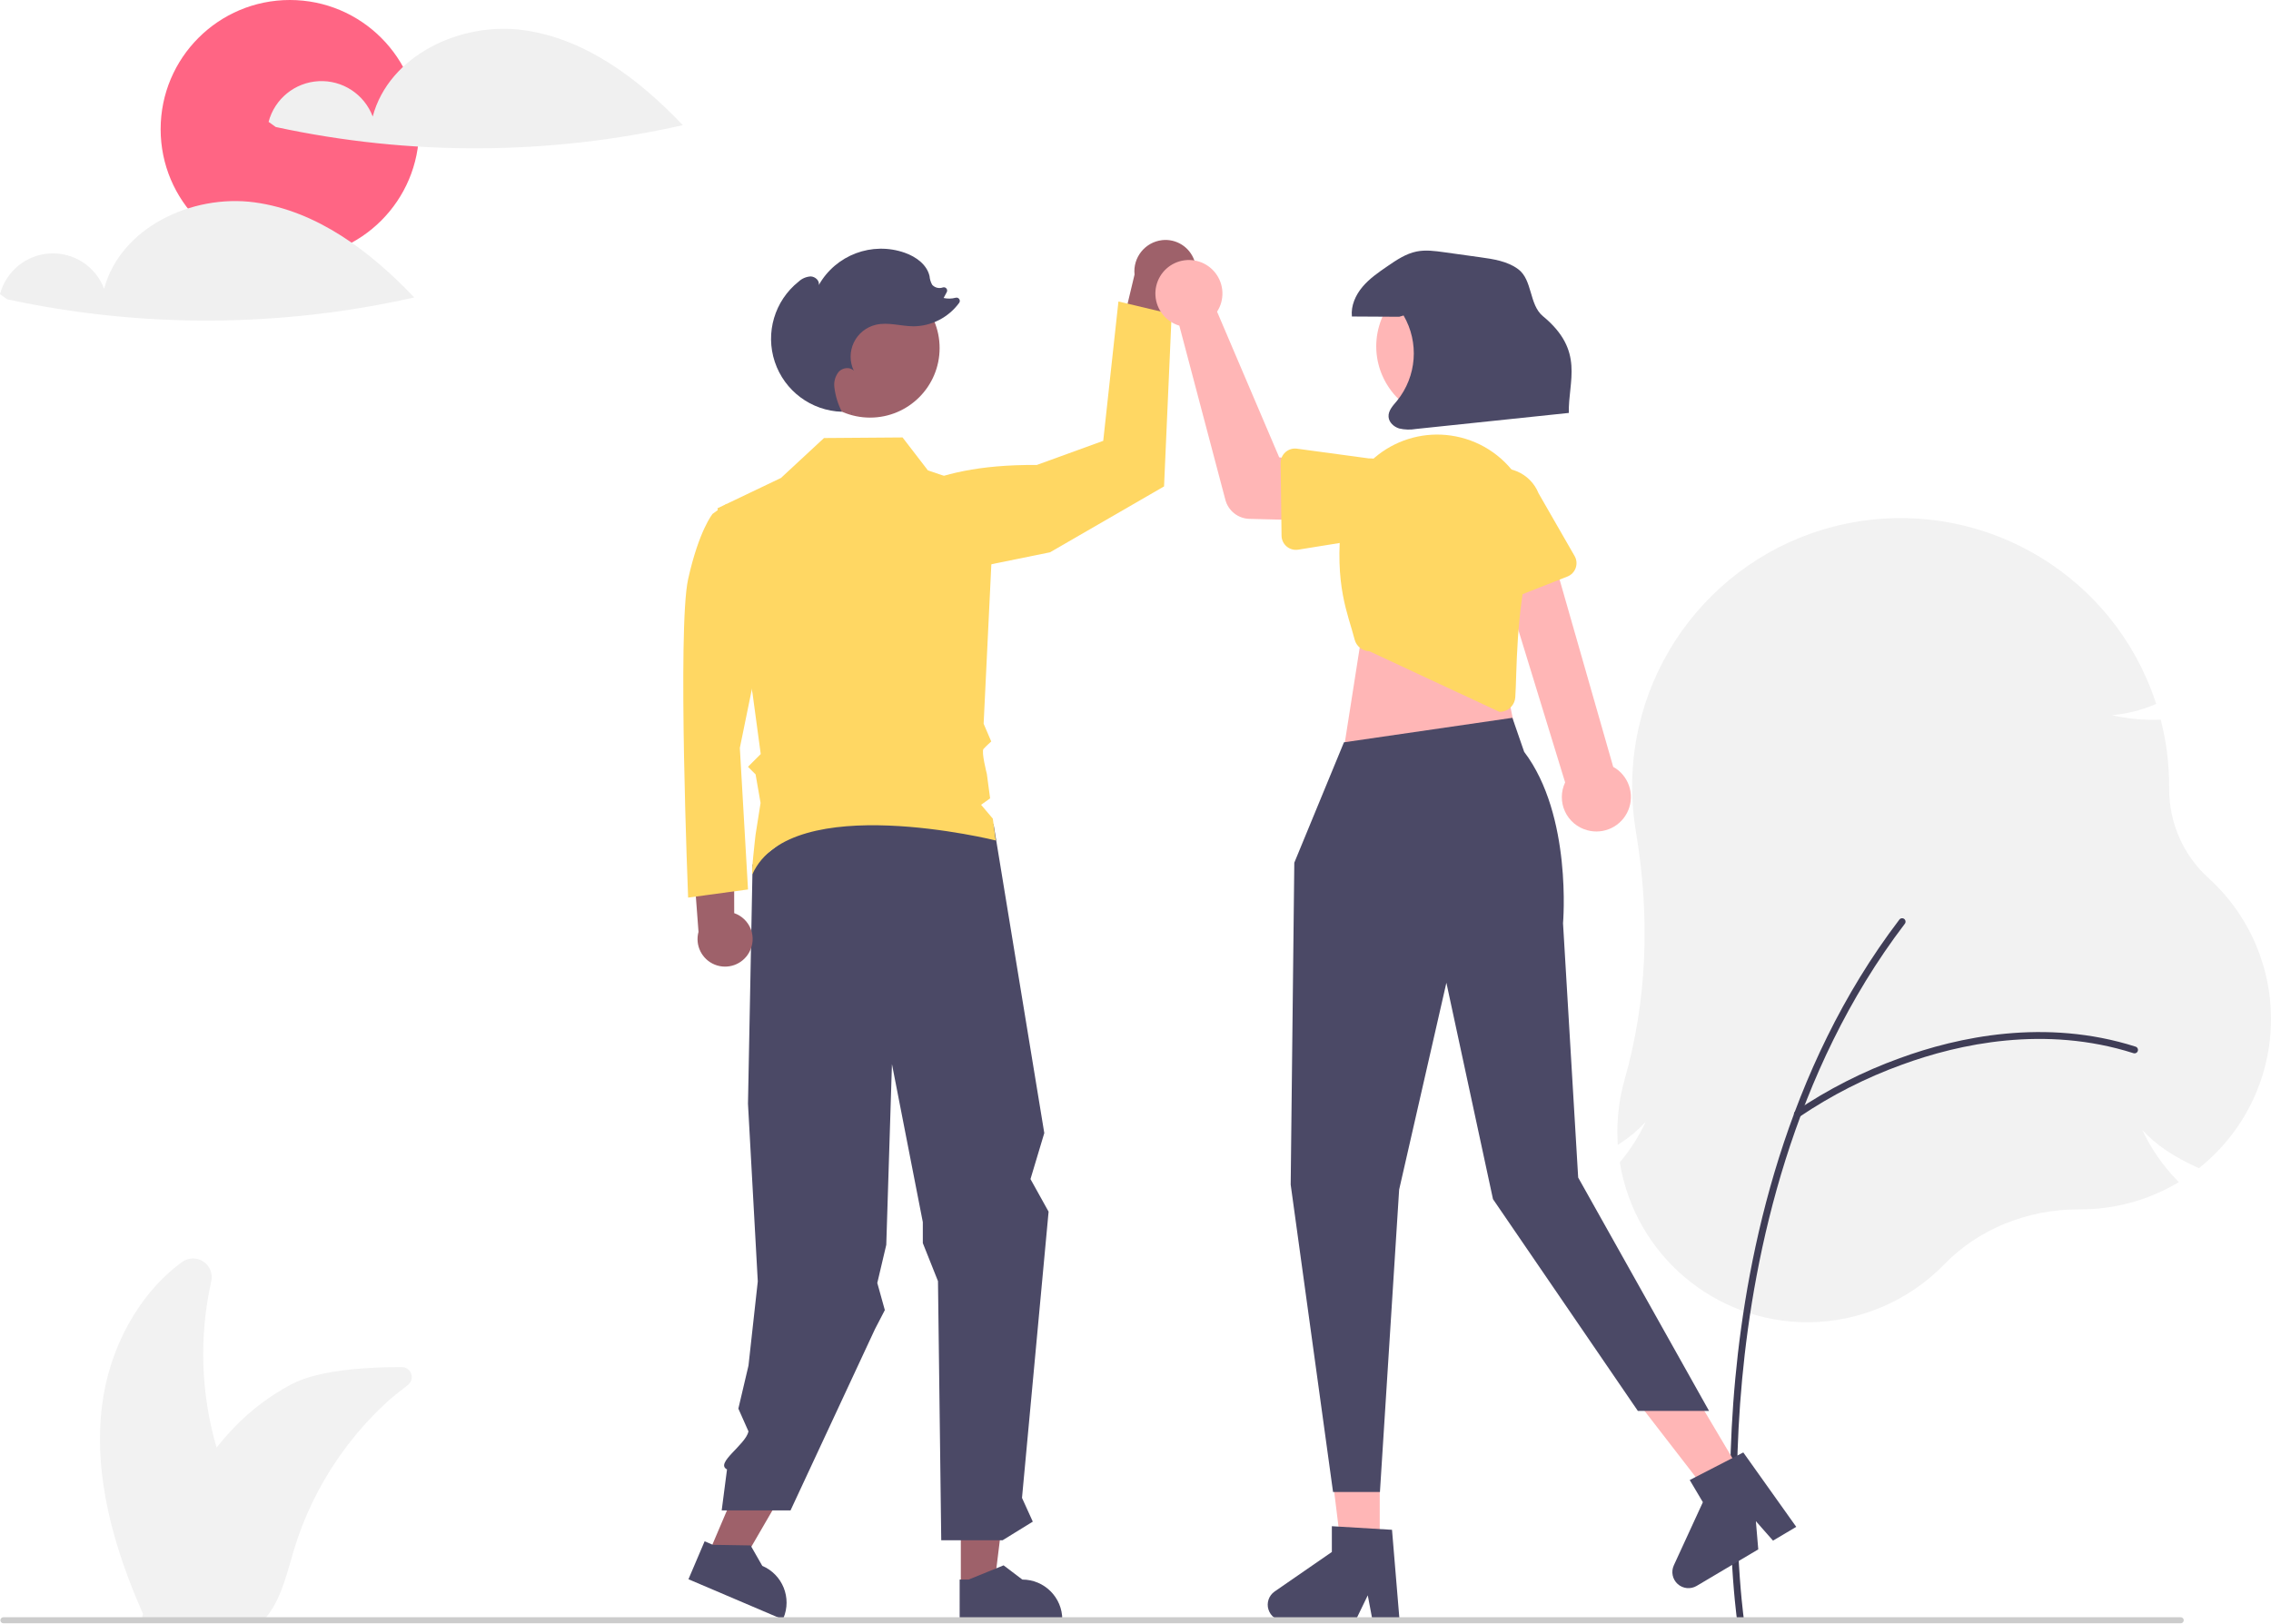
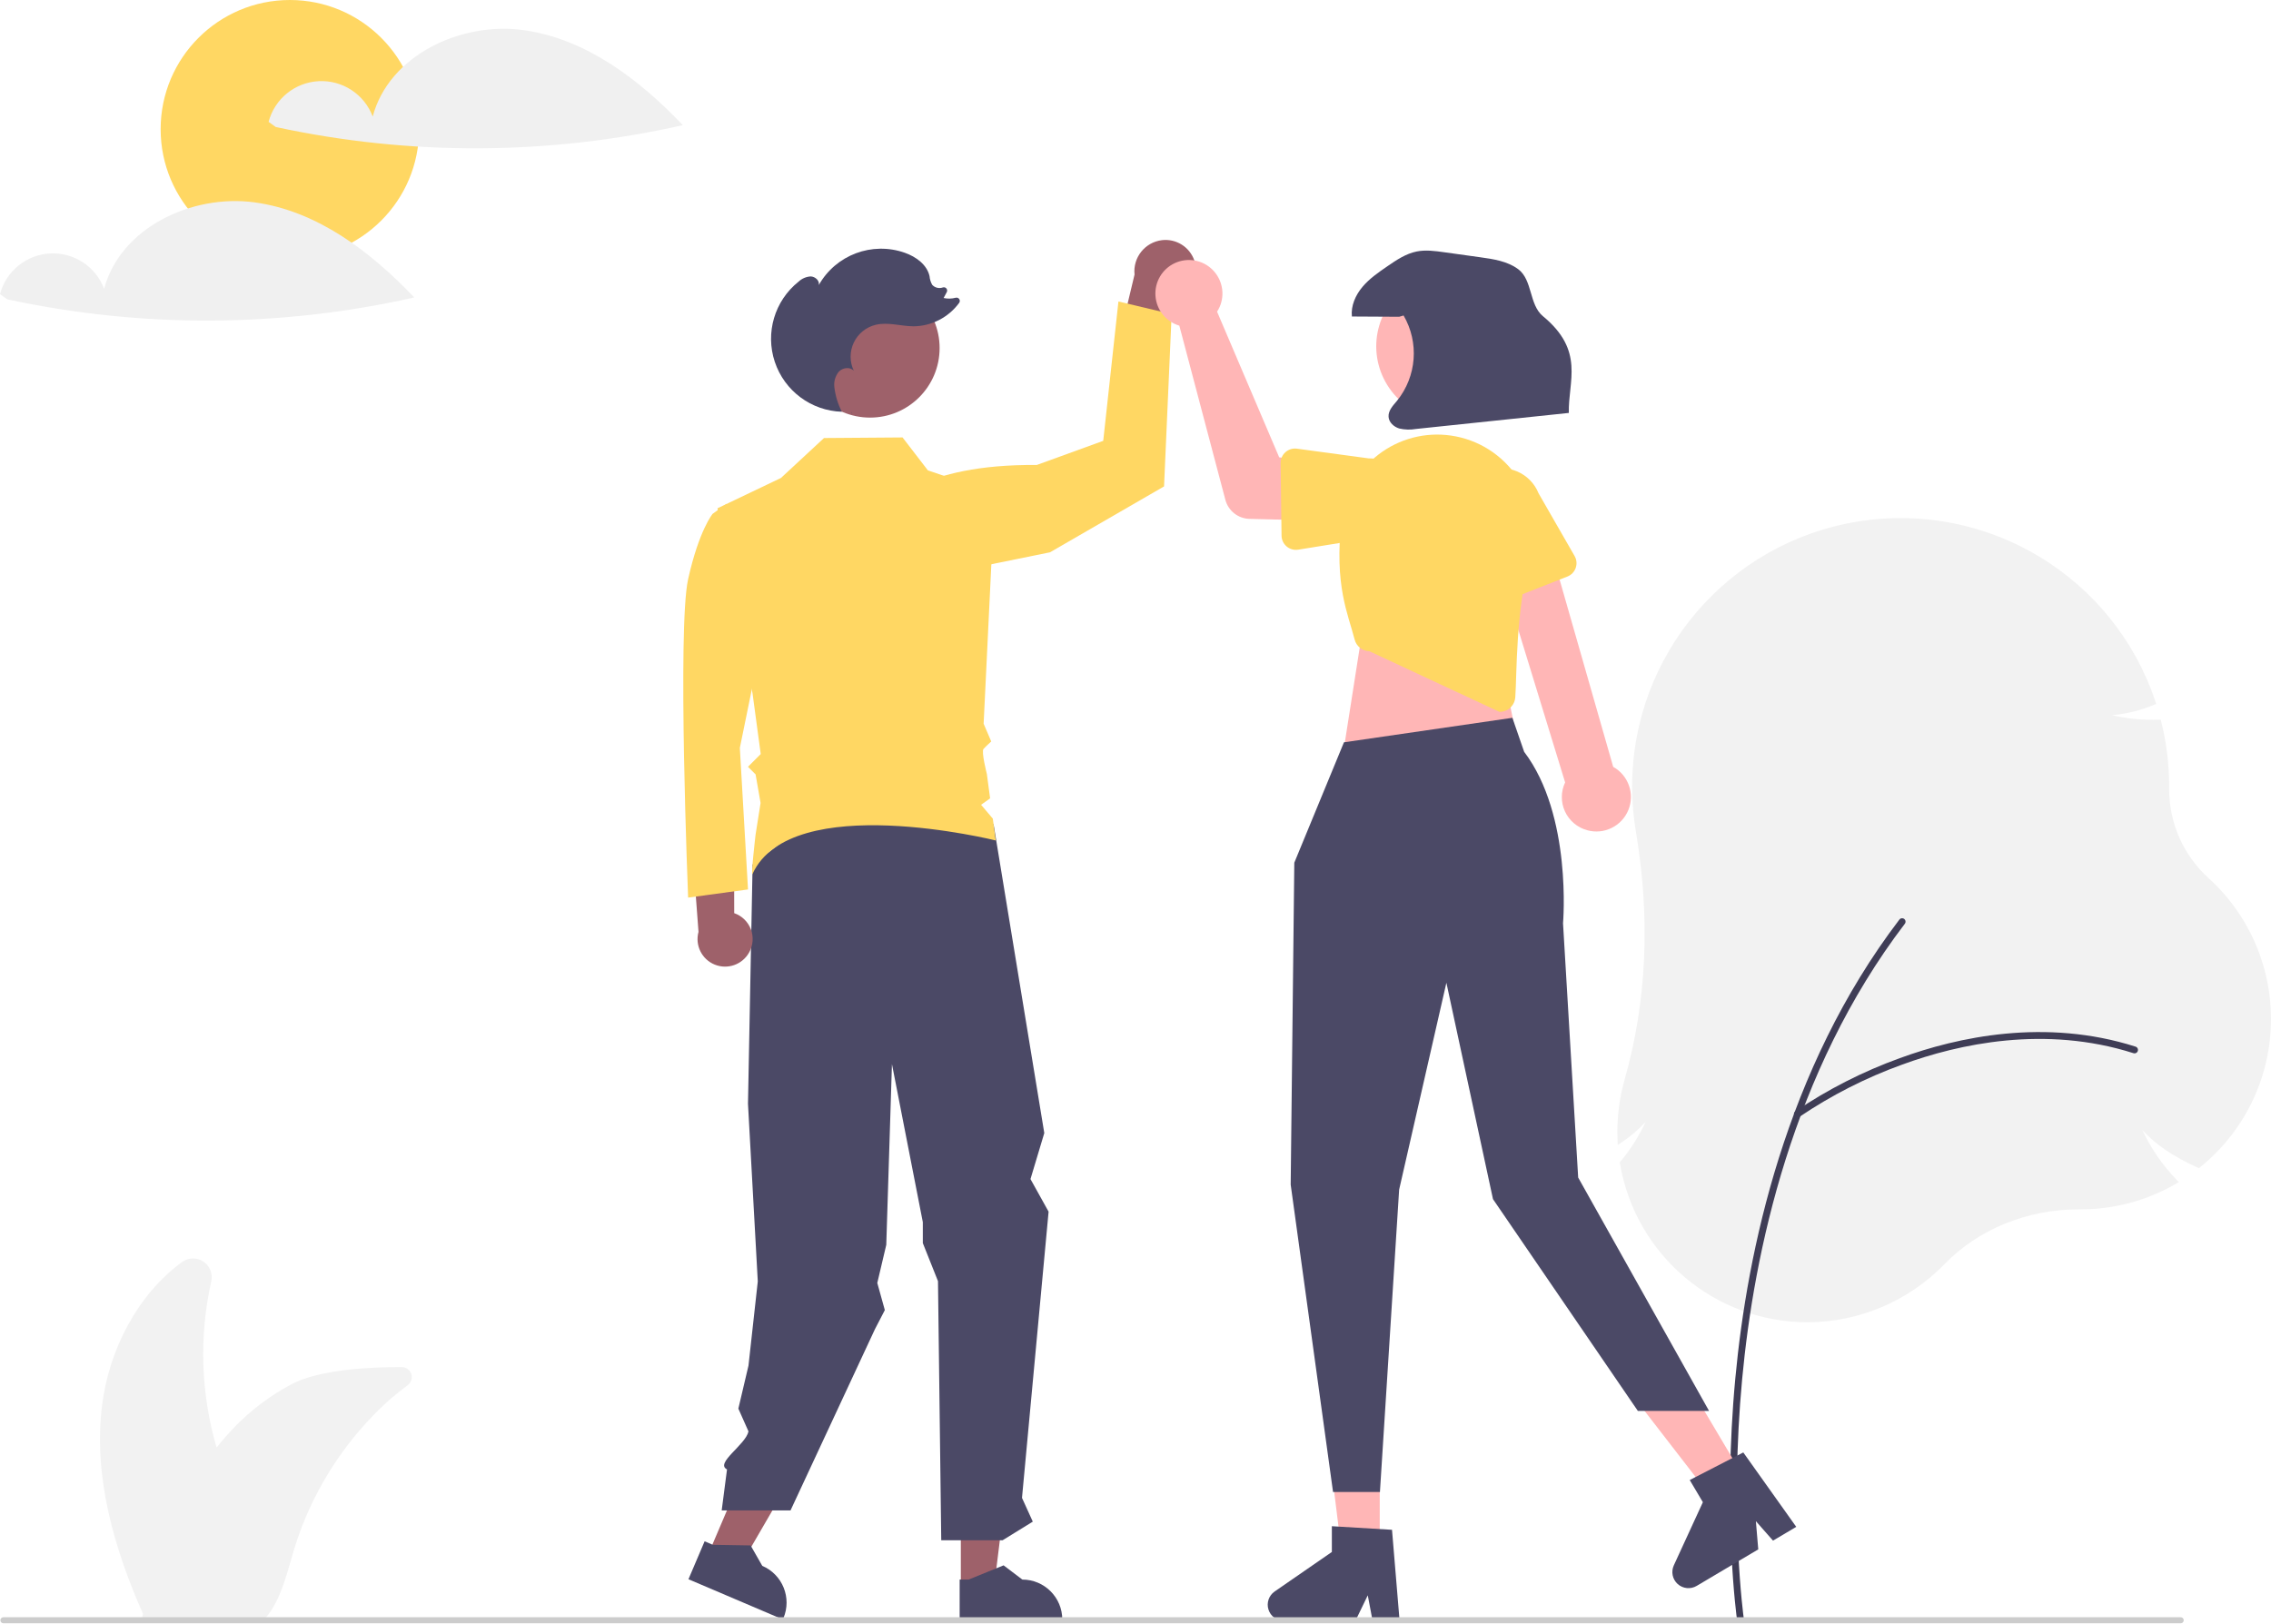
<svg xmlns="http://www.w3.org/2000/svg" data-name="Layer 1" width="896.268" height="640.726" viewBox="0 0 896.268 640.726">
-   <circle cx="114.399" cy="51" r="51" fill="#ff6584" />
+   <circle cx="114.399" cy="51" r="51" fill="#ffd763" />
  <path d="M865.289,651.556a75.131,75.131,0,0,1-74.098-62.755l-.061-.371.239-.287a71.986,71.986,0,0,0,9.967-15.701,51.426,51.426,0,0,1-9.801,8.315l-1.202.8-.069-1.441c-.061-1.244-.091-2.48-.091-3.674a75.765,75.765,0,0,1,2.876-20.742c8.721-30.651,10.212-63.566,4.433-97.83a107.231,107.231,0,0,1-1.483-17.78A105.99,105.99,0,0,1,1002.585,406.745l.241.729-.711.288a55.21,55.21,0,0,1-16.781,4.164,72.001,72.001,0,0,0,18.631,1.79l.661-.023.161.643a106.441,106.441,0,0,1,3.159,25.756l-.004.94a47.316,47.316,0,0,0,15.63,35.28,75.108,75.108,0,0,1-3.505,114.105l-.392.316-.459-.209c-9.673-4.389-16.72-9.17-21.873-14.877a73.222,73.222,0,0,0,13.688,19.839l.728.75-.903.526a75.057,75.057,0,0,1-37.837,10.218l-.379-.001c-.134-.001-.269-.001-.402-.001-20.337,0-39.612,7.864-52.943,21.612A75.682,75.682,0,0,1,865.289,651.556Z" transform="translate(-151.8662 -129.6369)" fill="#f2f2f2" />
  <path d="M838.706,769.908a1.356,1.356,0,0,1-1.34-1.165c-.058-.405-5.699-41.092-.632-95.168,4.679-49.94,19.706-121.871,64.72-180.947a1.356,1.356,0,1,1,2.157,1.643C858.985,552.838,844.079,624.242,839.433,673.829c-5.037,53.761.56,94.131.617,94.533a1.357,1.357,0,0,1-1.344,1.547Z" transform="translate(-151.8662 -129.6369)" fill="#3f3d56" />
  <path d="M861.209,570.744a1.356,1.356,0,0,1-.798-2.452,186.848,186.848,0,0,1,41.249-20.998c22.758-8.332,57.365-15.885,92.992-4.546a1.356,1.356,0,1,1-.822,2.583c-34.897-11.106-68.877-3.677-91.238,4.509a183.779,183.779,0,0,0-40.588,20.645A1.35,1.35,0,0,1,861.209,570.744Z" transform="translate(-151.8662 -129.6369)" fill="#3f3d56" />
  <path d="M310.425,669.228c-12.647-.023-32.558.997-43.404,6.724a89.88,89.88,0,0,0-22.492,16.848,108.069,108.069,0,0,0-7.184,8.216,131.504,131.504,0,0,1-2.11-65.603,7.375,7.375,0,0,0-11.474-7.674c-17.619,12.849-28.884,34.624-31.623,56.653-3.49,28.067,4.729,56.351,16.152,82.234l-.004.013c-.021.116-.053.243-.085.37-.042.19-.095.38-.137.571-.074.328-.158.666-.233.994l1.85-.085c.106.053.212.095.317.148h46.327a21.981,21.981,0,0,0,1.712-2.114c5.126-7.029,7.251-16.552,9.84-25.145a128.125,128.125,0,0,1,7.018-18.159,131.938,131.938,0,0,1,28.654-39.224c.38-.359.772-.719,1.163-1.067,1.992-1.832,5.081-4.283,8.099-6.584A3.962,3.962,0,0,0,310.425,669.228Z" transform="translate(-151.8662 -129.6369)" fill="#f2f2f2" />
  <path d="M623.214,232.421a12.334,12.334,0,0,1-7.269,15.697,12.118,12.118,0,0,1-2.065.569l-7.001,42.868L590.456,276.392l9.166-38.383a12.378,12.378,0,0,1,10.843-13.582,12.052,12.052,0,0,1,12.749,7.995Z" transform="translate(-151.8662 -129.6369)" fill="#9e616a" />
  <path d="M502.012,329.556s12.746-16.841,59-16.38l26.254-9.539,6-55,21,5-3,68-45,26-59,12Z" transform="translate(-151.8662 -129.6369)" fill="#ffd763" />
  <polygon points="279.072 614.545 291.189 619.708 316.872 575.43 298.989 567.809 279.072 614.545" fill="#9e616a" />
  <polygon points="379.2 626.011 392.37 626.01 398.636 575.208 379.197 575.209 379.2 626.011" fill="#9e616a" />
  <path d="M530.602,769.387l40.502-.002v-.512a15.765,15.765,0,0,0-15.764-15.764h-.001l-7.398-5.613L534.137,753.11l-3.536 0Z" transform="translate(-151.8662 -129.6369)" fill="#4b4966" />
  <path d="M423.571,752.977l37.259,15.878.201-.471a15.765,15.765,0,0,0-8.322-20.683l-.001-0-4.605-8.064-14.899-.248-3.252-1.386Z" transform="translate(-151.8662 -129.6369)" fill="#4b4966" />
  <path d="M543.986,454.984l20.017,121.884-5.448,18.163,7.148,12.864L555.206,720.865l4.261,9.381-11.906,7.342h-24.226l-1.286-102.273L516.065,620.3v-8.276l-12.182-62.364-2.243,71.336-3.544,15.039,2.977,10.708-3.889,7.502L463.853,725.817H436.687l2.101-16.185h0c-4.867-2.464,7.307-9.666,8.477-14.995l-4-9,4-17,3.668-33.218L447.065,565.3l1.82-94.423,31.778-24.3Z" transform="translate(-151.8662 -129.6369)" fill="#4b4966" />
  <circle id="ba239c3b-fb1a-4f53-9b5e-0d02c9b79e51" data-name="ab6171fa-7d69-4734-b81c-8dff60f9761b" cx="343.373" cy="137.381" r="27.453" fill="#9e616a" />
  <path d="M447.538,505.542a10.803,10.803,0,0,0-5.91-15.475l-.065-38.39L424.927,462.687l2.612,34.768A10.862,10.862,0,0,0,447.538,505.542Z" transform="translate(-151.8662 -129.6369)" fill="#9e616a" />
  <path id="ac373832-f8f4-49a2-b77a-d6c2c8bc901b-240" data-name="f348f81f-b961-4ae4-bc6b-758f6acfb12a" d="M446,335.677l-7.432-7.164-5.46,3.941s-5.372,6.446-9.669,25.784,0,125.695,0,125.695l23.635-3.223-3.223-55.864,9.669-47.27Z" transform="translate(-151.8662 -129.6369)" fill="#ffd763" />
  <path d="M435.026,330.261,460.065,318.3l17-15.768,31-.232,10,13,26.4,8.968L540.065,415.3l3,7s-2.09,1.888-3.045,2.944,1.32,9.897,1.32,9.897l1.282,9.618L539.065,447.3l4.624,5.462,1.148,8.61s-80.715-20.062-95.966,13.172c-.806,1.756,1.178-15.405,1.178-15.405l1.984-12.563-1.969-11.276-3-3,5.032-5.032-3.226-23.874Z" transform="translate(-151.8662 -129.6369)" fill="#ffd763" />
  <polygon points="544.516 614.005 529.657 614.005 522.586 556.692 544.516 556.692 544.516 614.005" fill="#ffb6b6" />
  <path d="M704.225,769.387H693.569l-1.902-10.06-4.871,10.06h-28.262a6.353,6.353,0,0,1-3.61-11.581l22.569-15.587V732.048l23.739,1.417Z" transform="translate(-151.8662 -129.6369)" fill="#4b4966" />
  <polygon points="689.025 584.524 676.244 592.103 640.927 546.414 659.79 535.228 689.025 584.524" fill="#ffb6b6" />
  <path d="M860.769,732.304l-9.165,5.435-6.768-7.683.942,11.138-24.309,14.416a6.353,6.353,0,0,1-9.012-8.12l11.461-24.919-5.188-8.748,21.141-10.89Z" transform="translate(-151.8662 -129.6369)" fill="#4b4966" />
  <polygon points="537.884 247.55 530.664 293.582 599.261 294.484 590.235 250.258 537.884 247.55" fill="#ffb6b6" />
  <path d="M682.266,422.637l-19.593,47.517-1.427,127.071L677.965,718.551h18.503l7.581-119.349,18.646-81.663,18.39,85.411L798.266,686.551h28.098l-51.658-92.125-5.979-100.354s3.726-42.573-15.344-67.694l-4.642-13.411Z" transform="translate(-151.8662 -129.6369)" fill="#4b4966" />
  <path d="M778.235,457.329a13.541,13.541,0,0,1-8.676-18.864L740.377,343.324l21.465-4.255,26.69,93.258a13.614,13.614,0,0,1-10.296,25.002Z" transform="translate(-151.8662 -129.6369)" fill="#ffb6b6" />
  <path d="M743.616,410.608l-51.286-23.913a6.182,6.182,0,0,1-5.86-4.657c-2.535-10.036-8.112-21.193-5.154-47.244a37.991,37.991,0,0,1,43.181-33.234A38.008,38.008,0,0,1,755.874,348.839c-5.952,22.604-5.314,46.775-5.993,56.065a6.168,6.168,0,0,1-4.941,5.588h0a6.15,6.15,0,0,1-1.193.118C743.704,410.61,743.66,410.609,743.616,410.608Z" transform="translate(-151.8662 -129.6369)" fill="#ffd763" />
  <path d="M633.193,250.82a13.267,13.267,0,0,1-1.001,1.834l24.523,57.501,15.073,1.849.183,23.113-27.003-.68a10.084,10.084,0,0,1-9.495-7.504l-18.176-68.757a13.232,13.232,0,1,1,15.896-7.356Z" transform="translate(-151.8662 -129.6369)" fill="#ffb6b6" />
  <path d="M659.186,308.106a5.666,5.666,0,0,1,4.519-1.374l28.211,3.819a15.753,15.753,0,0,1,.494,31.502l-28.197,4.546a5.672,5.672,0,0,1-6.574-5.528l-.365-28.646A5.666,5.666,0,0,1,659.186,308.106Z" transform="translate(-151.8662 -129.6369)" fill="#ffd763" />
  <path d="M739.07,367.424a5.666,5.666,0,0,1-2.884-3.741l-6.408-27.738a15.753,15.753,0,0,1,29.29-11.606L773.295,349.104a5.672,5.672,0,0,1-2.845,8.104l-26.664,10.475A5.666,5.666,0,0,1,739.07,367.424Z" transform="translate(-151.8662 -129.6369)" fill="#ffd763" />
  <circle cx="724.021" cy="266.329" r="29.004" transform="translate(-190.8882 250.2843) rotate(-28.66319)" fill="#ffb6b6" />
  <path d="M704.068,254.67q-9.334-.053-18.668-.105c-.443-4.241,1.445-8.461,4.195-11.719,2.751-3.259,6.312-5.712,9.828-8.125,3.569-2.45,7.267-4.955,11.51-5.811,3.557-.717,7.233-.22,10.826.28q7.148.994,14.296,1.988c5.231.727,10.704,1.55,14.952,4.687,5.746,4.242,4.277,14.034,9.789,18.575,16.649,13.712,9.908,25.687,10.219,38.186q-30.179,3.166-60.359,6.331a16.595,16.595,0,0,1-6.578-.191c-2.113-.646-4.051-2.395-4.206-4.599-.174-2.462,1.779-4.477,3.365-6.367a29.746,29.746,0,0,0,2.565-33.636Z" transform="translate(-151.8662 -129.6369)" fill="#4b4966" />
  <path d="M488.217,293.126q-.176-.387-.351-.777c.045.001.089.008.134.009Z" transform="translate(-151.8662 -129.6369)" fill="#4b4966" />
  <path d="M467.023,240.814a7.641,7.641,0,0,1,4.787-2.069c1.775.057,3.575,1.661,3.208,3.398a28.211,28.211,0,0,1,33.95-12.73c4.412,1.557,8.739,4.671,9.752,9.238a8.32,8.32,0,0,0,1.048,3.41,3.893,3.893,0,0,0,4.143,1.05l.044-.013a1.297,1.297,0,0,1,1.567,1.831l-1.248,2.328a10.004,10.004,0,0,0,4.766-.101,1.296,1.296,0,0,1,1.376,2.017,22.589,22.589,0,0,1-18.012,9.258c-4.988-.03-10.027-1.75-14.882-.602a12.927,12.927,0,0,0-8.695,18.147c-1.491-1.631-4.374-1.245-5.9.354a8.091,8.091,0,0,0-1.767,6.191,28.726,28.726,0,0,0,2.949,9.642,28.826,28.826,0,0,1-17.088-51.349Z" transform="translate(-151.8662 -129.6369)" fill="#4b4966" />
  <path d="M1012.464,770.363h-859.294a1.191,1.191,0,0,1,0-2.381h859.294a1.191,1.191,0,1,1,0,2.381Z" transform="translate(-151.8662 -129.6369)" fill="#ccc" />
  <path d="M358.301,141.507c-24.717-3.341-52.935,10.019-59.341,34.124a21.597,21.597,0,0,0-41.094,2.109l2.83,2.027a372.275,372.275,0,0,0,160.659-.726C404.162,160.971,383.018,144.848,358.301,141.507Z" transform="translate(-151.8662 -129.6369)" fill="#f0f0f0" />
  <path d="M252.301,209.507c-24.717-3.341-52.935,10.019-59.341,34.124a21.597,21.597,0,0,0-41.094,2.109l2.83,2.027a372.275,372.275,0,0,0,160.659-.726C298.162,228.971,277.018,212.848,252.301,209.507Z" transform="translate(-151.8662 -129.6369)" fill="#f0f0f0" />
</svg>
